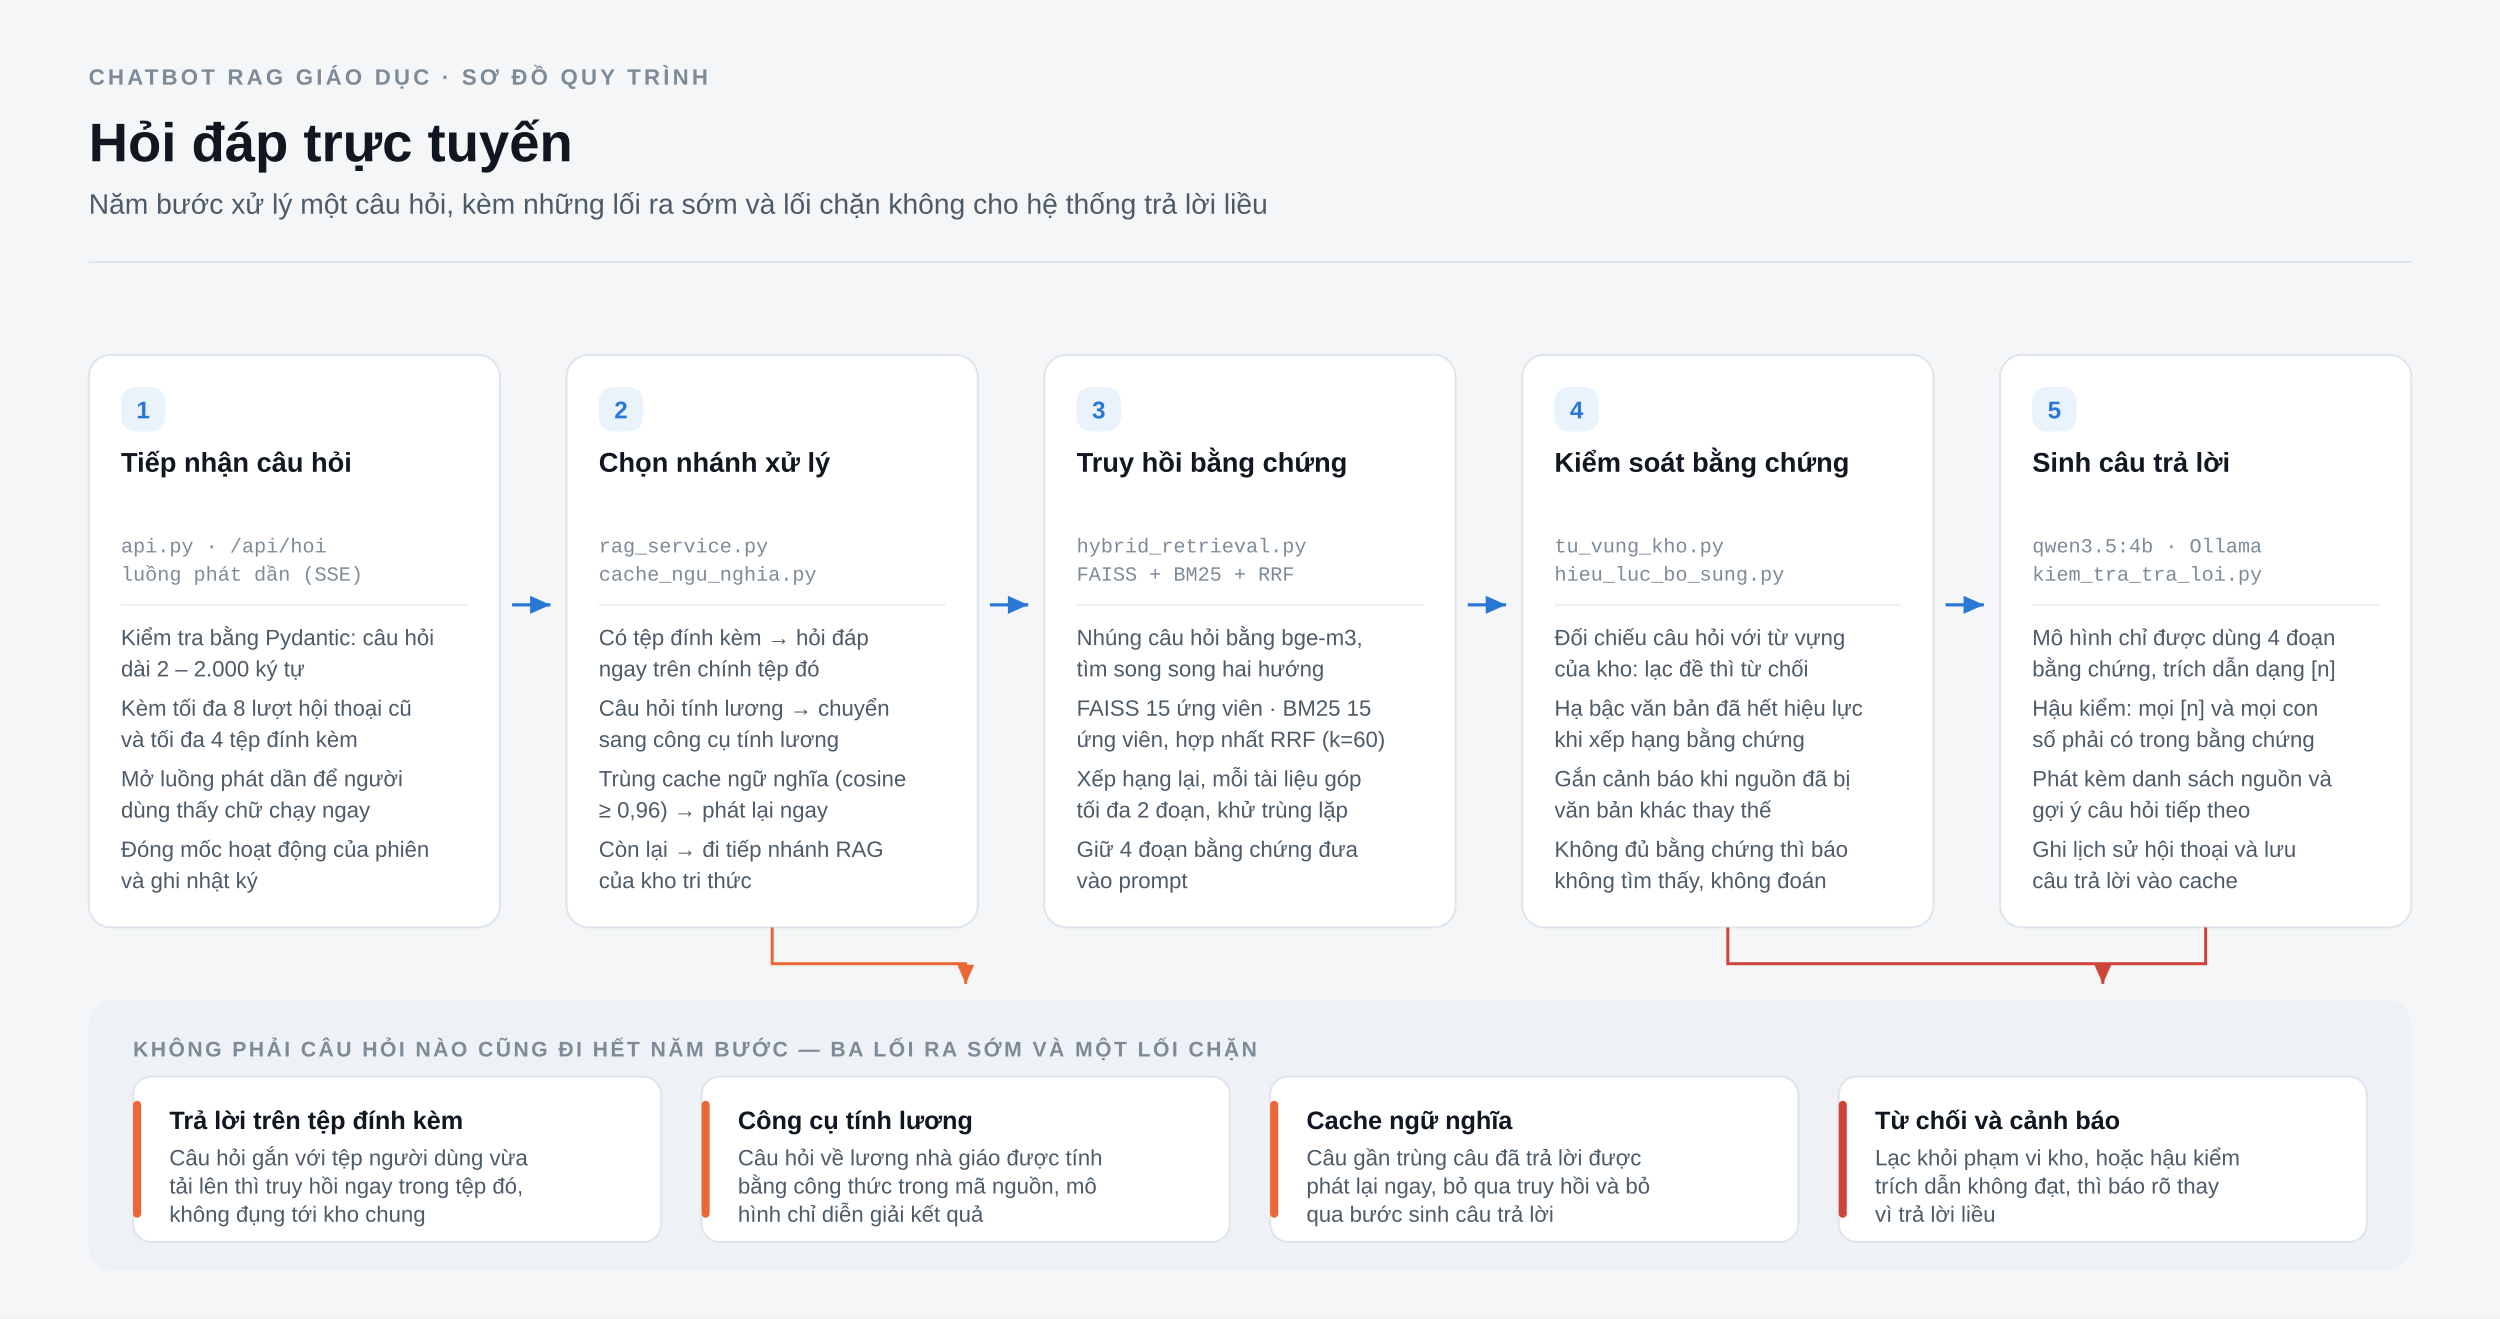
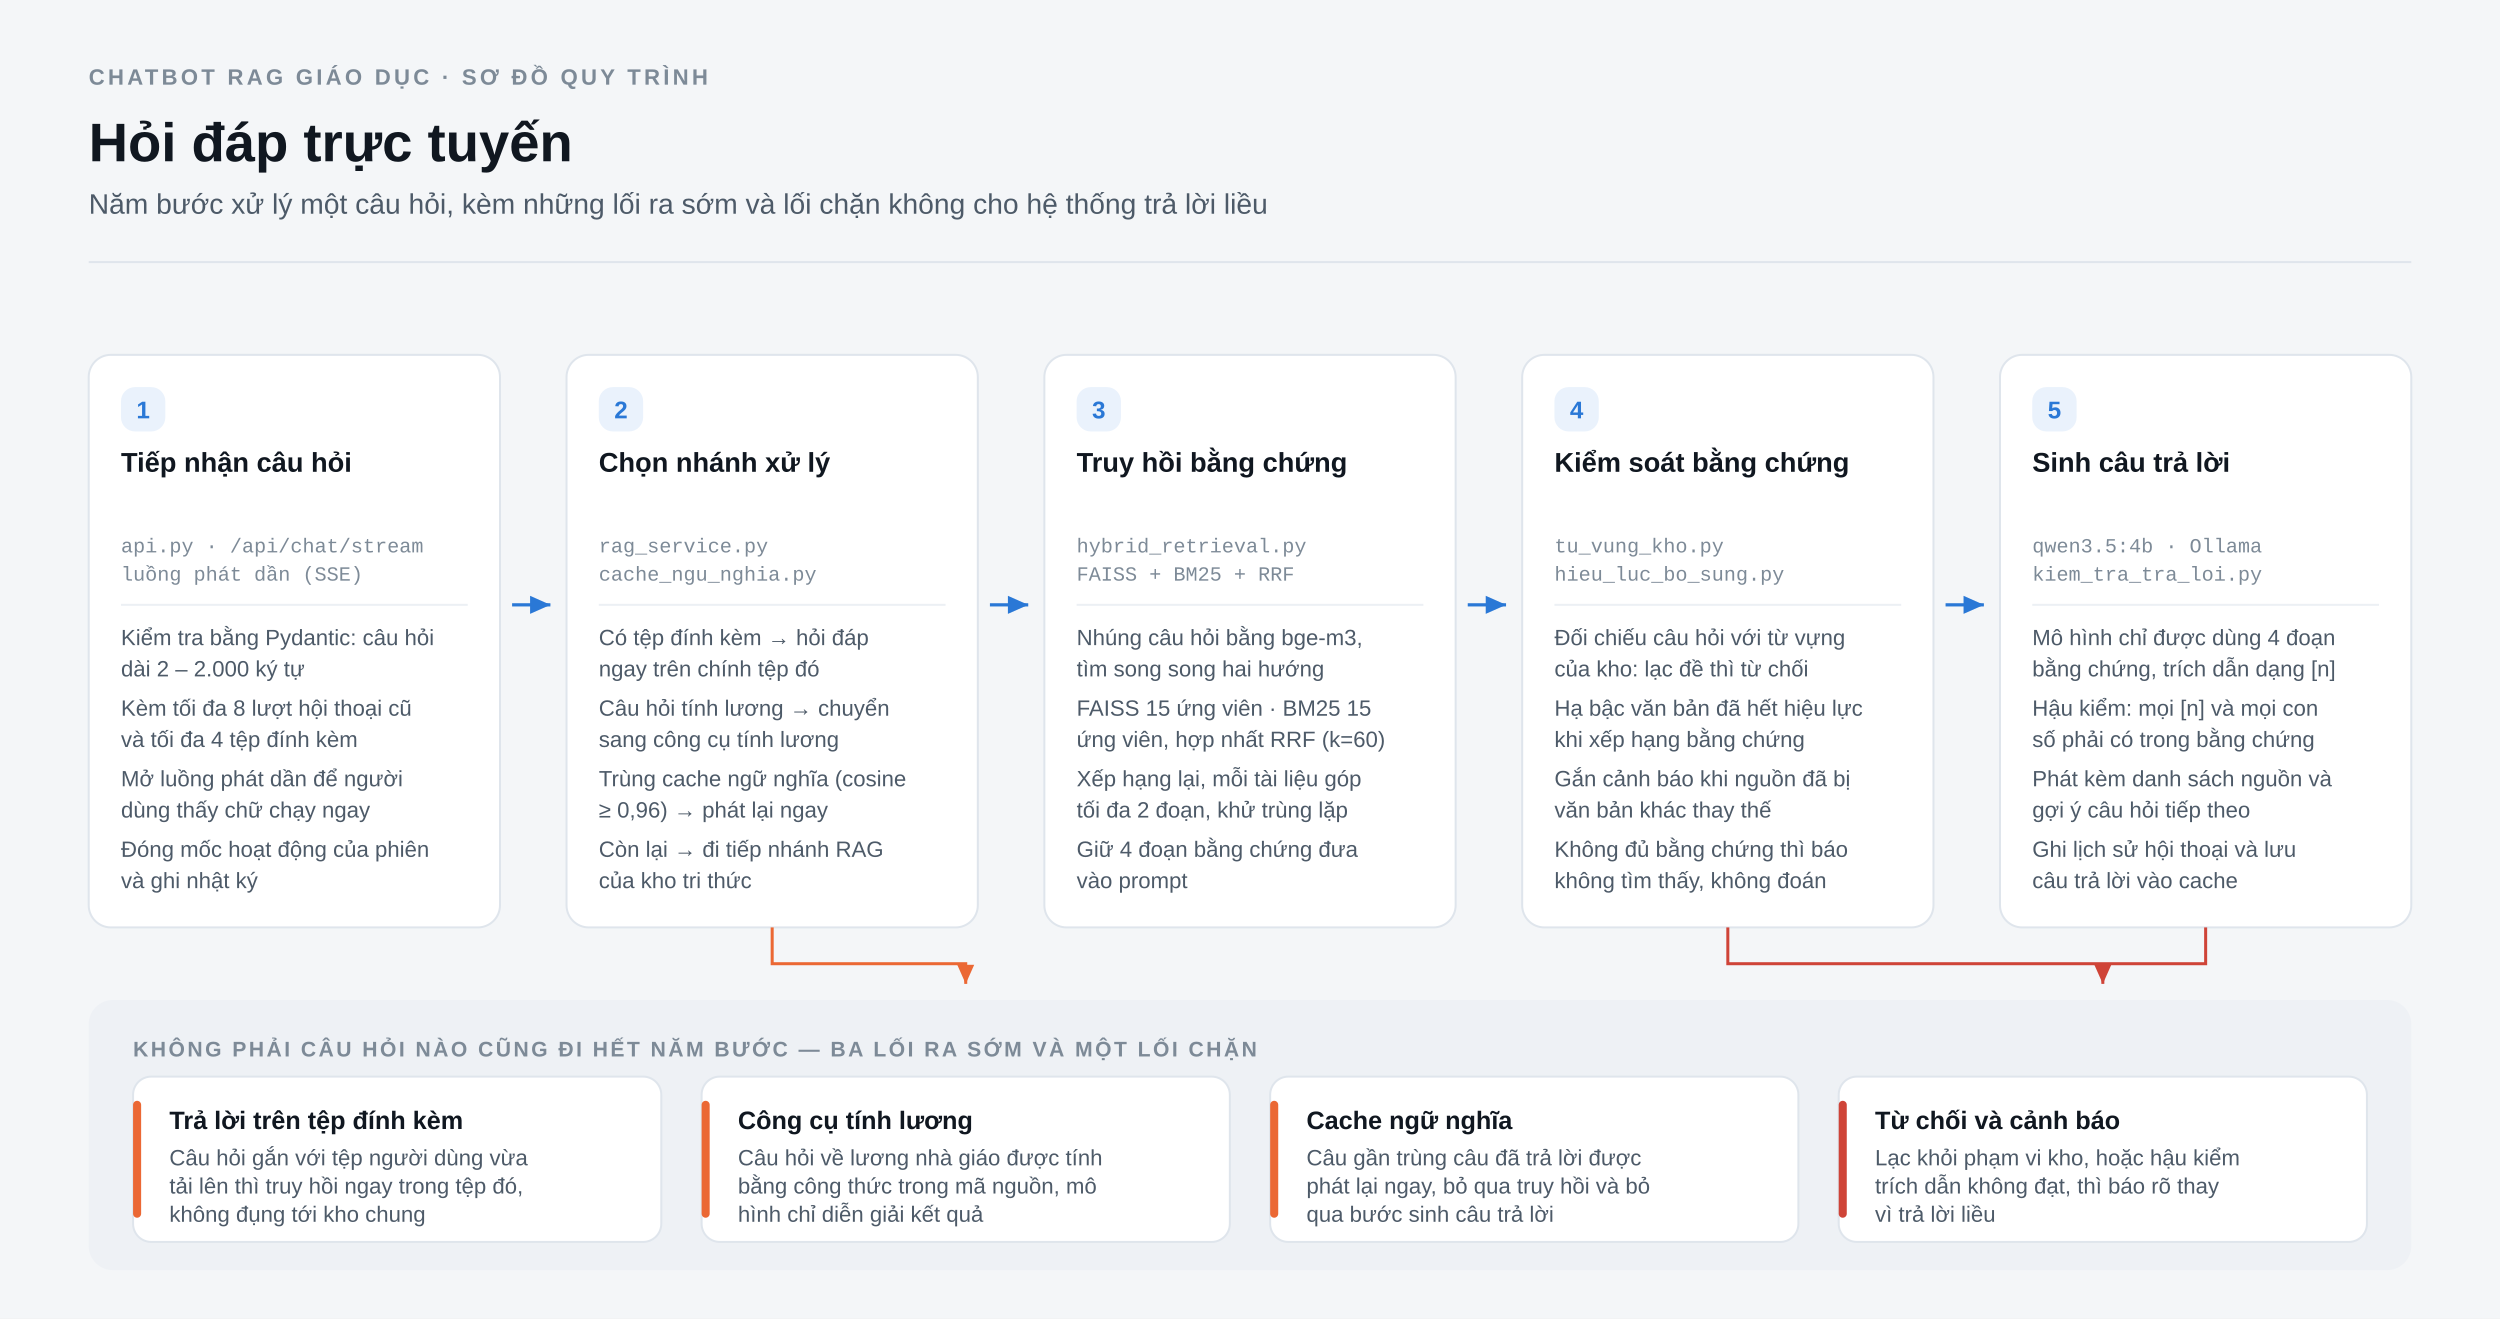
<svg xmlns="http://www.w3.org/2000/svg" width="1240" height="654" viewBox="0 0 1240 654" role="img" aria-label="Quy trinh hoi dap truc tuyen gom nam buoc: tiep nhan cau hoi, chon nhanh xu ly, truy hoi bang chung, kiem soat bang chung va sinh cau tra loi; kem ba loi ra som va mot loi chan">
  <defs>
    <marker id="hb" viewBox="0 0 10 10" refX="9" refY="5" markerWidth="7" markerHeight="7" orient="auto-start-reverse">
      <path d="M0,1 L9,5 L0,9 z" fill="#2a78d6" />
    </marker>
    <marker id="ho" viewBox="0 0 10 10" refX="9" refY="5" markerWidth="7" markerHeight="7" orient="auto-start-reverse">
      <path d="M0,1 L9,5 L0,9 z" fill="#eb6834" />
    </marker>
    <marker id="hr" viewBox="0 0 10 10" refX="9" refY="5" markerWidth="7" markerHeight="7" orient="auto-start-reverse">
      <path d="M0,1 L9,5 L0,9 z" fill="#cf4438" />
    </marker>
  </defs>
  <rect width="1240" height="654" fill="#f4f6f8" />
  <g font-family="'Be Vietnam Pro','Segoe UI','Helvetica Neue',Arial,sans-serif">
    <text x="44" y="42" font-size="11" font-weight="600" fill="#7d8a97" letter-spacing="1.6">CHATBOT RAG GIÁO DỤC · SƠ ĐỒ QUY TRÌNH</text>
    <text x="44" y="80" font-size="27" font-weight="600" fill="#101720">Hỏi đáp trực tuyến</text>
    <text x="44" y="106" font-size="14" fill="#4d5a68">Năm bước xử lý một câu hỏi, kèm những lối ra sớm và lối chặn không cho hệ thống trả lời liều</text>
    <line x1="44" y1="130" x2="1196" y2="130" stroke="#dfe5ec" stroke-width="1" />
    <g>
      <rect x="44" y="176" width="204" height="284" rx="11" fill="#ffffff" stroke="#dfe5ec" />
      <rect x="281" y="176" width="204" height="284" rx="11" fill="#ffffff" stroke="#dfe5ec" />
      <rect x="518" y="176" width="204" height="284" rx="11" fill="#ffffff" stroke="#dfe5ec" />
      <rect x="755" y="176" width="204" height="284" rx="11" fill="#ffffff" stroke="#dfe5ec" />
      <rect x="992" y="176" width="204" height="284" rx="11" fill="#ffffff" stroke="#dfe5ec" />
    </g>
    <g fill="#eaf2fc">
      <rect x="60" y="192" width="22" height="22" rx="7" />
      <rect x="297" y="192" width="22" height="22" rx="7" />
      <rect x="534" y="192" width="22" height="22" rx="7" />
      <rect x="771" y="192" width="22" height="22" rx="7" />
      <rect x="1008" y="192" width="22" height="22" rx="7" />
    </g>
    <g font-size="12" font-weight="600" fill="#2a78d6" text-anchor="middle">
      <text x="71" y="207.5">1</text>
      <text x="308" y="207.5">2</text>
      <text x="545" y="207.5">3</text>
      <text x="782" y="207.5">4</text>
      <text x="1019" y="207.5">5</text>
    </g>
    <g font-size="13.5" font-weight="600" fill="#101720">
      <text x="60" y="234">Tiếp nhận câu hỏi</text>
      <text x="297" y="234">Chọn nhánh xử lý</text>
      <text x="534" y="234">Truy hồi bằng chứng</text>
      <text x="771" y="234">Kiểm soát bằng chứng</text>
      <text x="1008" y="234">Sinh câu trả lời</text>
    </g>
    <g font-family="'IBM Plex Mono','Consolas','Courier New',monospace" font-size="10" fill="#7d8a97">
-       <text x="60" y="274">api.py · /api/hoi</text>
+       <text x="60" y="274">api.py · /api/chat/stream</text>
      <text x="60" y="288">luồng phát dần (SSE)</text>
      <text x="297" y="274">rag_service.py</text>
      <text x="297" y="288">cache_ngu_nghia.py</text>
      <text x="534" y="274">hybrid_retrieval.py</text>
      <text x="534" y="288">FAISS + BM25 + RRF</text>
      <text x="771" y="274">tu_vung_kho.py</text>
      <text x="771" y="288">hieu_luc_bo_sung.py</text>
      <text x="1008" y="274">qwen3.5:4b · Ollama</text>
      <text x="1008" y="288">kiem_tra_tra_loi.py</text>
    </g>
    <g stroke="#ecf0f4" stroke-width="1">
      <line x1="60" y1="300" x2="232" y2="300" />
      <line x1="297" y1="300" x2="469" y2="300" />
      <line x1="534" y1="300" x2="706" y2="300" />
      <line x1="771" y1="300" x2="943" y2="300" />
      <line x1="1008" y1="300" x2="1180" y2="300" />
    </g>
    <g font-size="11" fill="#4d5a68">
      <text x="60" y="320">Kiểm tra bằng Pydantic: câu hỏi</text>
      <text x="60" y="335.5">dài 2 – 2.000 ký tự</text>
      <text x="60" y="355">Kèm tối đa 8 lượt hội thoại cũ</text>
      <text x="60" y="370.5">và tối đa 4 tệp đính kèm</text>
      <text x="60" y="390">Mở luồng phát dần để người</text>
      <text x="60" y="405.5">dùng thấy chữ chạy ngay</text>
      <text x="60" y="425">Đóng mốc hoạt động của phiên</text>
      <text x="60" y="440.5">và ghi nhật ký</text>
      <text x="297" y="320">Có tệp đính kèm → hỏi đáp</text>
      <text x="297" y="335.5">ngay trên chính tệp đó</text>
      <text x="297" y="355">Câu hỏi tính lương → chuyển</text>
      <text x="297" y="370.5">sang công cụ tính lương</text>
      <text x="297" y="390">Trùng cache ngữ nghĩa (cosine</text>
      <text x="297" y="405.5">≥ 0,96) → phát lại ngay</text>
      <text x="297" y="425">Còn lại → đi tiếp nhánh RAG</text>
      <text x="297" y="440.5">của kho tri thức</text>
      <text x="534" y="320">Nhúng câu hỏi bằng bge-m3,</text>
      <text x="534" y="335.5">tìm song song hai hướng</text>
      <text x="534" y="355">FAISS 15 ứng viên · BM25 15</text>
      <text x="534" y="370.5">ứng viên, hợp nhất RRF (k=60)</text>
      <text x="534" y="390">Xếp hạng lại, mỗi tài liệu góp</text>
      <text x="534" y="405.5">tối đa 2 đoạn, khử trùng lặp</text>
      <text x="534" y="425">Giữ 4 đoạn bằng chứng đưa</text>
      <text x="534" y="440.5">vào prompt</text>
      <text x="771" y="320">Đối chiếu câu hỏi với từ vựng</text>
      <text x="771" y="335.5">của kho: lạc đề thì từ chối</text>
      <text x="771" y="355">Hạ bậc văn bản đã hết hiệu lực</text>
      <text x="771" y="370.5">khi xếp hạng bằng chứng</text>
      <text x="771" y="390">Gắn cảnh báo khi nguồn đã bị</text>
      <text x="771" y="405.5">văn bản khác thay thế</text>
      <text x="771" y="425">Không đủ bằng chứng thì báo</text>
      <text x="771" y="440.5">không tìm thấy, không đoán</text>
      <text x="1008" y="320">Mô hình chỉ được dùng 4 đoạn</text>
      <text x="1008" y="335.5">bằng chứng, trích dẫn dạng [n]</text>
      <text x="1008" y="355">Hậu kiểm: mọi [n] và mọi con</text>
      <text x="1008" y="370.5">số phải có trong bằng chứng</text>
      <text x="1008" y="390">Phát kèm danh sách nguồn và</text>
      <text x="1008" y="405.5">gợi ý câu hỏi tiếp theo</text>
      <text x="1008" y="425">Ghi lịch sử hội thoại và lưu</text>
      <text x="1008" y="440.5">câu trả lời vào cache</text>
    </g>
    <g stroke="#2a78d6" stroke-width="1.6" fill="none" marker-end="url(#hb)">
      <line x1="254" y1="300" x2="273" y2="300" />
      <line x1="491" y1="300" x2="510" y2="300" />
      <line x1="728" y1="300" x2="747" y2="300" />
      <line x1="965" y1="300" x2="984" y2="300" />
    </g>
    <rect x="44" y="496" width="1152" height="134" rx="12" fill="#eef1f5" />
    <text x="66" y="524" font-size="10.5" font-weight="600" fill="#7d8a97" letter-spacing="1.2">KHÔNG PHẢI CÂU HỎI NÀO CŨNG ĐI HẾT NĂM BƯỚC — BA LỐI RA SỚM VÀ MỘT LỐI CHẶN</text>
    <path d="M383,460 V478 H479 V488" fill="none" stroke="#eb6834" stroke-width="1.5" marker-end="url(#ho)" />
    <g stroke="#cf4438" stroke-width="1.5" fill="none">
      <path d="M857,460 V478 H1094 V460" />
      <path d="M1043,478 V488" marker-end="url(#hr)" />
    </g>
    <g>
      <rect x="66" y="534" width="262" height="82" rx="9" fill="#ffffff" stroke="#dfe5ec" />
      <rect x="348" y="534" width="262" height="82" rx="9" fill="#ffffff" stroke="#dfe5ec" />
      <rect x="630" y="534" width="262" height="82" rx="9" fill="#ffffff" stroke="#dfe5ec" />
      <rect x="912" y="534" width="262" height="82" rx="9" fill="#ffffff" stroke="#dfe5ec" />
      <rect x="66" y="546" width="4" height="58" rx="2" fill="#eb6834" />
      <rect x="348" y="546" width="4" height="58" rx="2" fill="#eb6834" />
      <rect x="630" y="546" width="4" height="58" rx="2" fill="#eb6834" />
      <rect x="912" y="546" width="4" height="58" rx="2" fill="#cf4438" />
    </g>
    <g font-size="12.5" font-weight="600" fill="#101720">
      <text x="84" y="560">Trả lời trên tệp đính kèm</text>
      <text x="366" y="560">Công cụ tính lương</text>
      <text x="648" y="560">Cache ngữ nghĩa</text>
      <text x="930" y="560">Từ chối và cảnh báo</text>
    </g>
    <g font-size="11" fill="#4d5a68">
      <text x="84" y="578">Câu hỏi gắn với tệp người dùng vừa</text>
      <text x="84" y="592">tải lên thì truy hồi ngay trong tệp đó,</text>
      <text x="84" y="606">không đụng tới kho chung</text>
      <text x="366" y="578">Câu hỏi về lương nhà giáo được tính</text>
      <text x="366" y="592">bằng công thức trong mã nguồn, mô</text>
      <text x="366" y="606">hình chỉ diễn giải kết quả</text>
      <text x="648" y="578">Câu gần trùng câu đã trả lời được</text>
      <text x="648" y="592">phát lại ngay, bỏ qua truy hồi và bỏ</text>
      <text x="648" y="606">qua bước sinh câu trả lời</text>
      <text x="930" y="578">Lạc khỏi phạm vi kho, hoặc hậu kiểm</text>
      <text x="930" y="592">trích dẫn không đạt, thì báo rõ thay</text>
      <text x="930" y="606">vì trả lời liều</text>
    </g>
  </g>
</svg>
